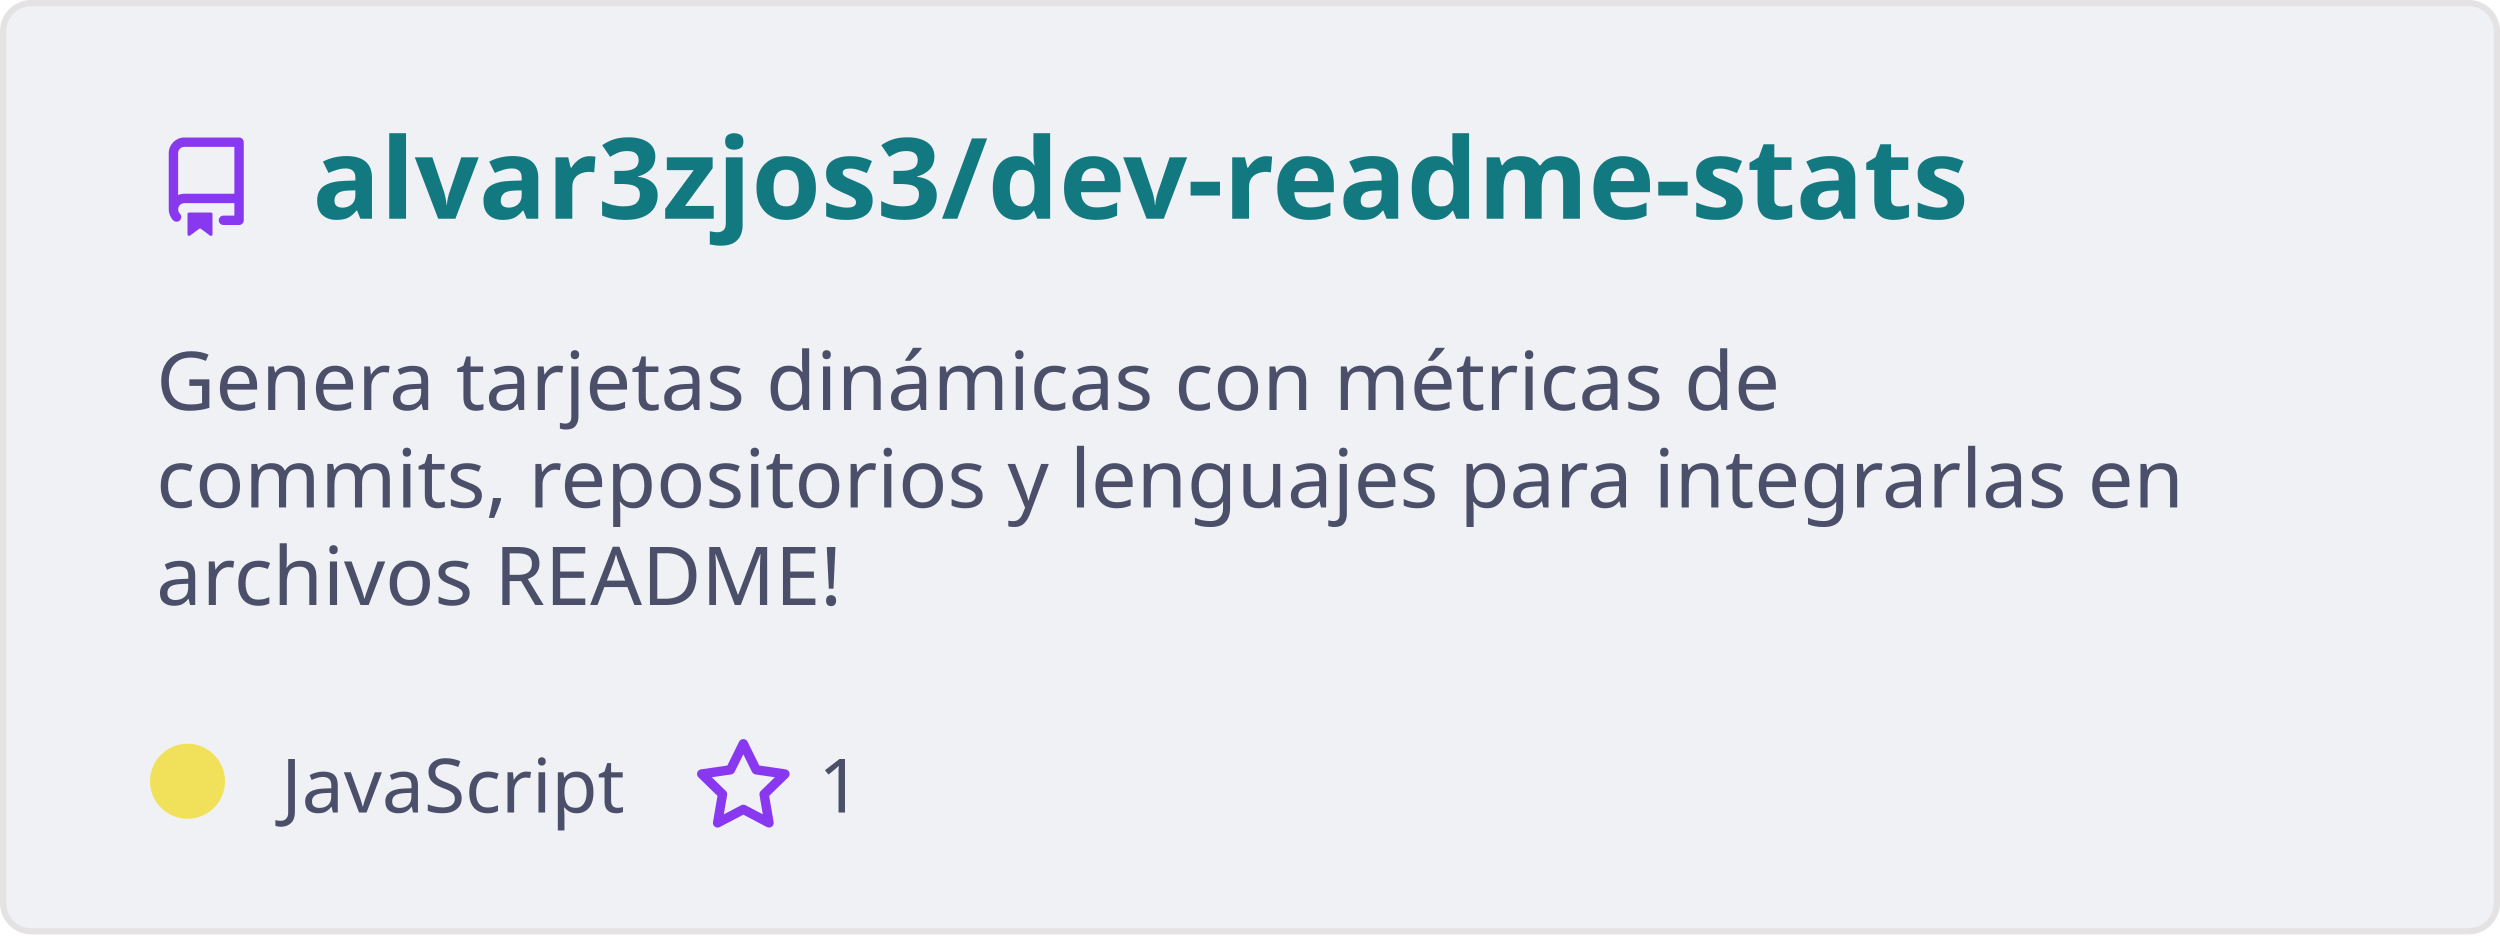
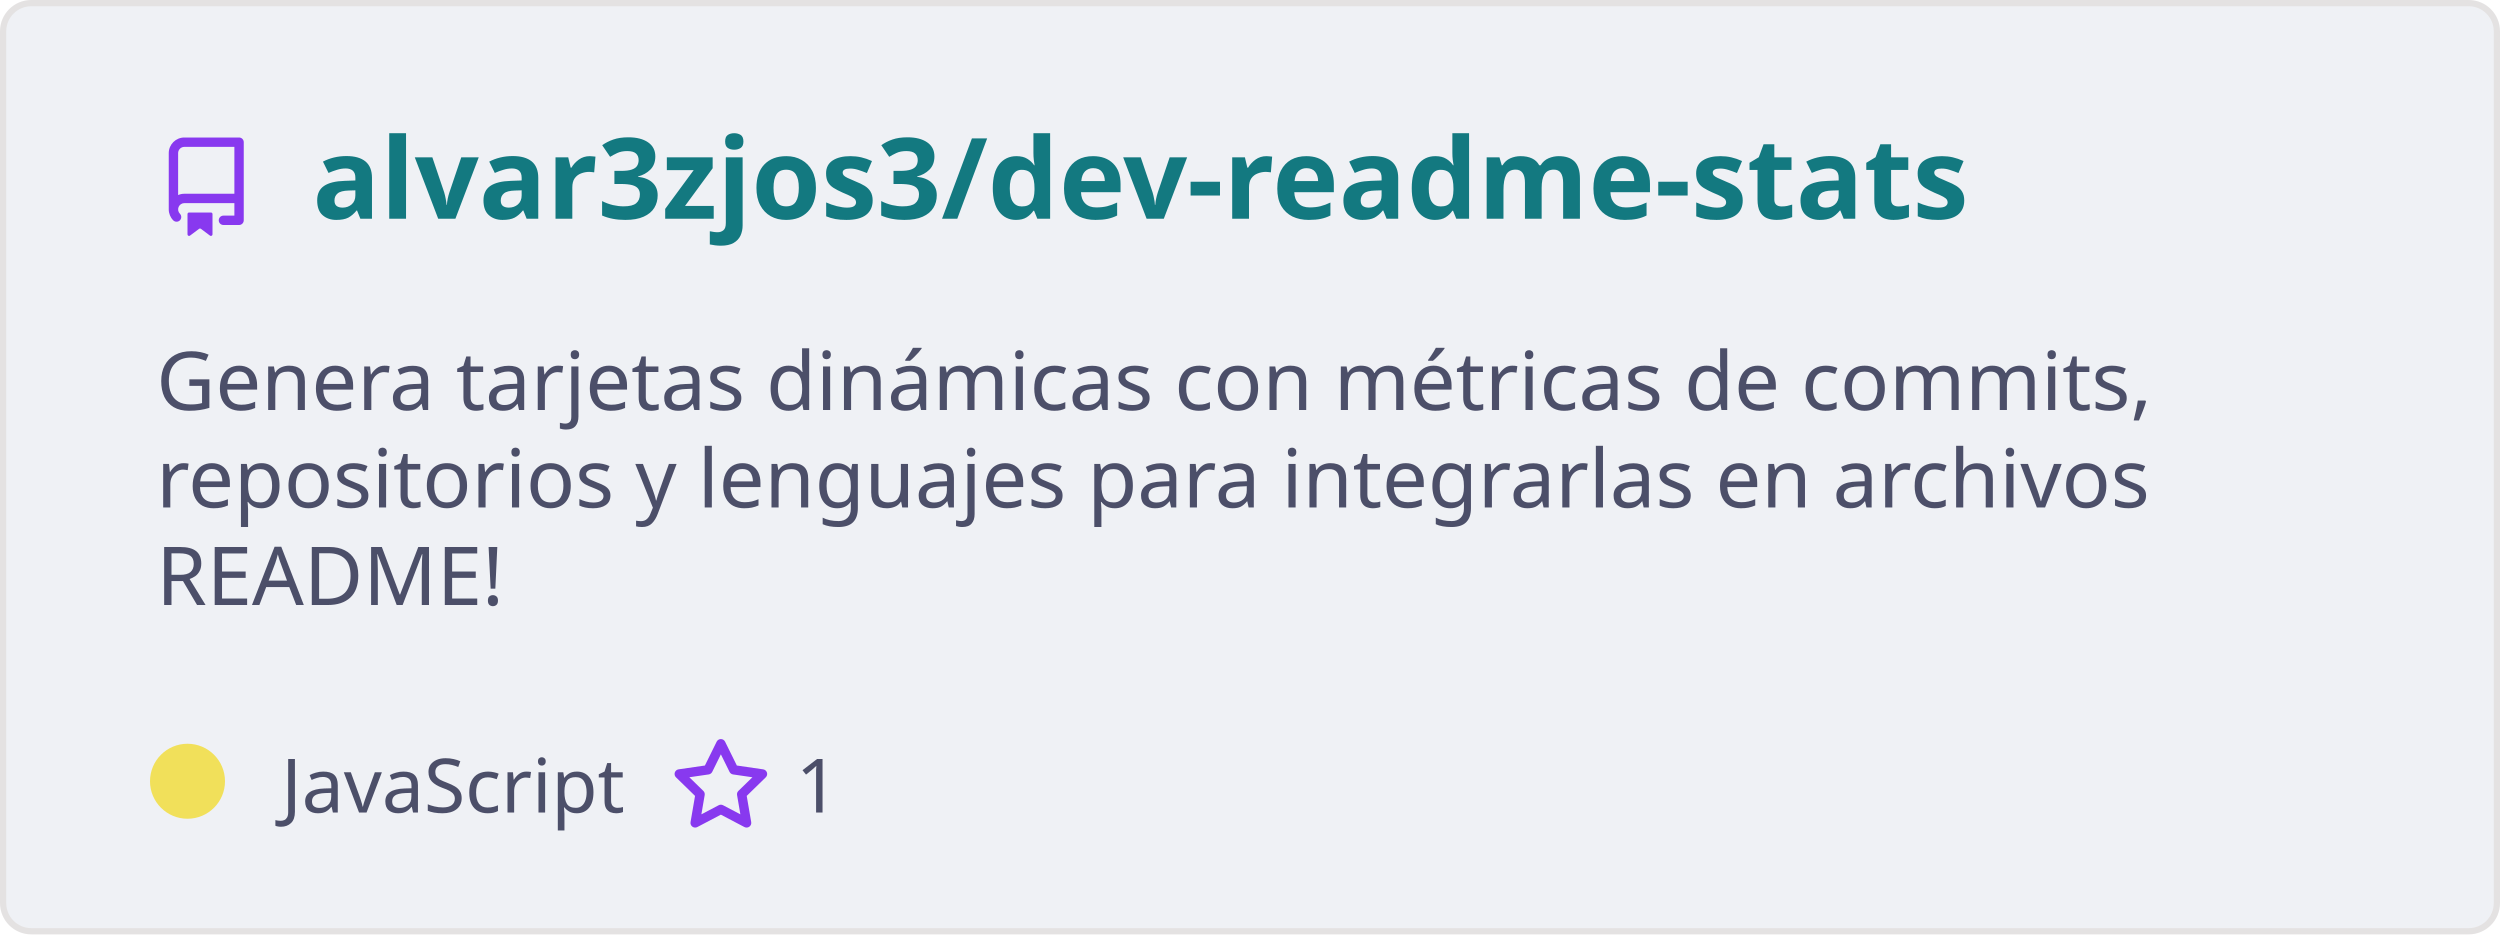
<svg xmlns="http://www.w3.org/2000/svg" width="400" height="150" viewBox="0 0 400 150" fill="none" role="img" aria-labelledby="descId">
  <style>
          .header {
            font: 600 18px 'Segoe UI', Ubuntu, Sans-Serif;
            fill: #137980;
            animation: fadeInAnimation 0.8s ease-in-out forwards;
          }
          @supports(-moz-appearance: auto) {
            /* Selector detects Firefox */
            .header { font-size: 15.5px; }
          }
          
-     .description { font: 400 13px 'Segoe UI', Ubuntu, Sans-Serif; fill: #4c4f69 }
+     .description {
+       font: 400 13px 'Segoe UI', Ubuntu, Sans-Serif;fill: #4c4f69;
+       
+     }
    .gray { font: 400 12px 'Segoe UI', Ubuntu, Sans-Serif; fill: #4c4f69 }
-     .icon { fill: #8839ef }
    .badge { font: 600 11px 'Segoe UI', Ubuntu, Sans-Serif; }
    .badge rect { opacity: 0.2 }
+ 
+     .stat { font: 400 12px 'Segoe UI', Ubuntu, Sans-Serif; fill: #4c4f69 }
+     .stagger {
+       opacity: 0;
+       animation: fadeInAnimation 0.3s ease-in-out forwards;
+     }
+     .not_bold { font-weight: 400 }
+     .bold { font-weight: 700 }
+     .icon {
+       fill: #8839ef;
+       display: block;
+     }
  

          
      /* Animations */
      @keyframes scaleInAnimation {
        from {
          transform: translate(-5px, 5px) scale(0);
        }
        to {
          transform: translate(-5px, 5px) scale(1);
        }
      }
      @keyframes fadeInAnimation {
        from {
          opacity: 0;
        }
        to {
          opacity: 1;
        }
      }
    
          * { animation-duration: 0s !important; animation-delay: 0s !important; }
        </style>
  <rect data-testid="card-bg" x="0.5" y="0.5" rx="4.5" height="99%" stroke="#e4e2e2" width="399" fill="#eff1f5" stroke-opacity="1" />
  <g data-testid="card-title" transform="translate(25, 35)">
    <g transform="translate(0, 0)">
      <svg class="icon" x="0" y="-13" viewBox="0 0 16 16" version="1.1" width="16" height="16">
        <path fill-rule="evenodd" d="M2 2.5A2.5 2.5 0 014.5 0h8.75a.75.75 0 01.75.75v12.5a.75.75 0 01-.75.75h-2.5a.75.75 0 110-1.5h1.75v-2h-8a1 1 0 00-.714 1.7.75.75 0 01-1.072 1.05A2.495 2.495 0 012 11.5v-9zm10.5-1V9h-8c-.356 0-.694.074-1 .208V2.5a1 1 0 011-1h8zM5 12.25v3.25a.25.25 0 00.4.2l1.45-1.087a.25.25 0 01.3 0L8.6 15.7a.25.25 0 00.4-.2v-3.25a.25.25 0 00-.25-.25h-3.5a.25.25 0 00-.25.25z" />
      </svg>
    </g>
    <g transform="translate(25, 0)">
      <text x="0" y="0" class="header" data-testid="header">alvar3zjos3/dev-readme-stats</text>
    </g>
  </g>
  <g data-testid="main-card-body" transform="translate(0, 55)">
    <text class="description" x="25" y="-5">
-       <tspan dy="1.2em" x="25">Genera tarjetas dinámicas con métricas de</tspan>
-       <tspan dy="1.2em" x="25">commits, repositorios y lenguajes para integrarlas en</tspan>
-       <tspan dy="1.2em" x="25">archivos README!</tspan>
+       <tspan dy="1.2em" x="25">Genera tarjetas dinámicas con métricas de commits,</tspan>
+       <tspan dy="1.2em" x="25">repositorios y lenguajes para integrarlas en archivos</tspan>
+       <tspan dy="1.2em" x="25">README!</tspan>
    </text>
    <g transform="translate(30, 75)">
      <g transform="translate(0, 0)">
        <g data-testid="primary-lang">
          <circle data-testid="lang-color" cx="0" cy="-5" r="6" fill="#f1e05a" />
          <text data-testid="lang-name" class="gray" x="15">JavaScript</text>
        </g>
      </g>
-       <g transform="translate(80.93125, 0)">
+       <g transform="translate(77.34, 0)">
        <g transform="translate(0, 0)">
          <svg class="icon" y="-12" viewBox="0 0 16 16" version="1.1" width="16" height="16">
            <path fill-rule="evenodd" d="M8 .25a.75.75 0 01.673.418l1.882 3.815 4.21.612a.75.75 0 01.416 1.279l-3.046 2.97.719 4.192a.75.75 0 01-1.088.791L8 12.347l-3.766 1.98a.75.75 0 01-1.088-.79l.72-4.194L.818 6.374a.75.75 0 01.416-1.28l4.21-.611L7.327.668A.75.75 0 018 .25zm0 2.445L6.615 5.5a.75.75 0 01-.564.41l-3.097.45 2.24 2.184a.75.75 0 01.216.664l-.528 3.084 2.769-1.456a.75.75 0 01.698 0l2.77 1.456-.53-3.084a.75.75 0 01.216-.664l2.24-2.183-3.096-.45a.75.75 0 01-.564-.41L8 2.694v.001z" />
          </svg>
        </g>
        <g transform="translate(20, 0)">
          <text data-testid="stargazers" class="gray">1</text>
        </g>
      </g>
    </g>
+     <svg x="0" y="0">
+       <g transform="translate(-3, 98)">
+       
+     </g>
+     </svg>
  </g>
</svg>
